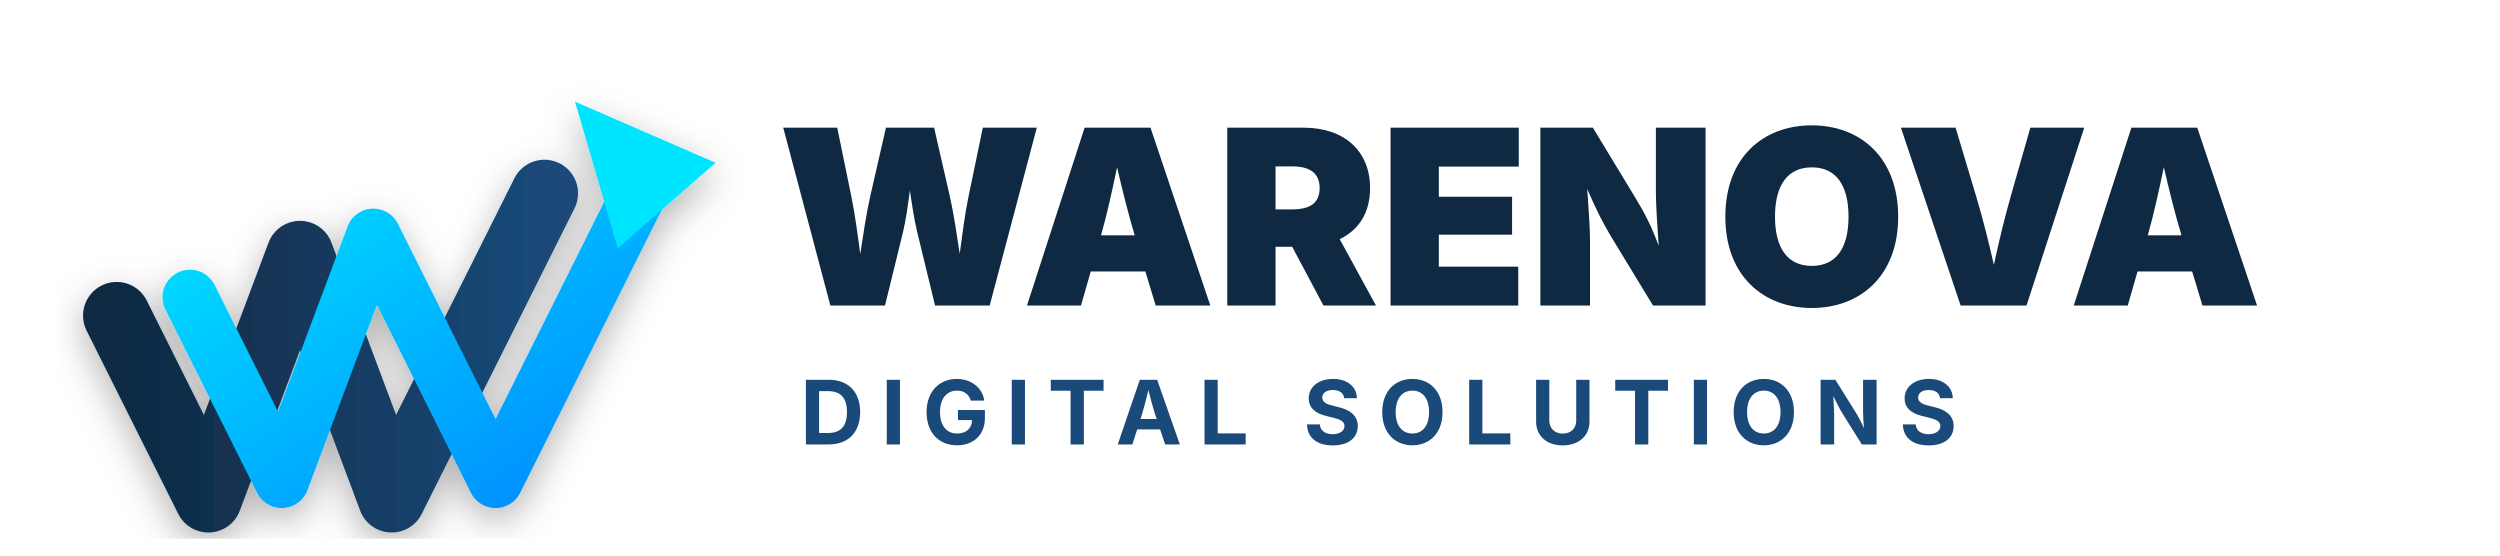
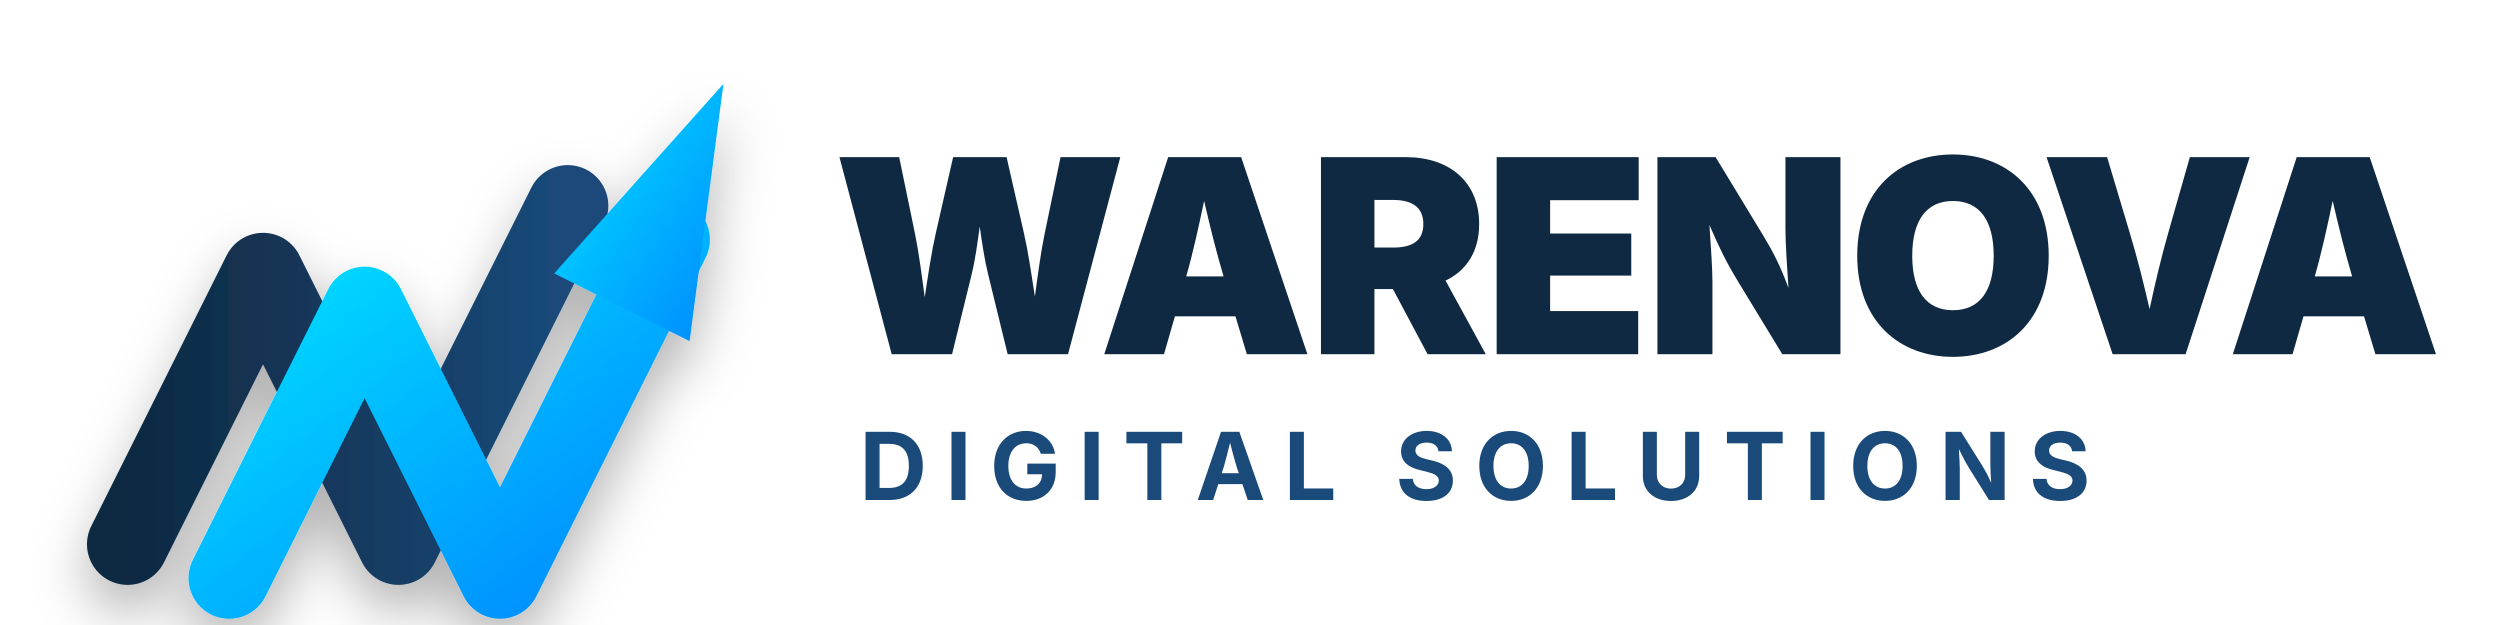
- <svg xmlns="http://www.w3.org/2000/svg" width="450" height="100" viewBox="0 0 450 100" fill="none">
+ <svg xmlns="http://www.w3.org/2000/svg" width="480" height="120" viewBox="0 0 480 120" fill="none">
  <defs>
    <linearGradient id="cyanBlue" x1="0%" y1="0%" x2="100%" y2="100%">
      <stop offset="0%" stop-color="#00E5FF" />
      <stop offset="100%" stop-color="#0088FF" />
    </linearGradient>
    <linearGradient id="darkBlue" x1="0%" y1="0%" x2="100%" y2="0%">
      <stop offset="0%" stop-color="#0F2942" />
      <stop offset="100%" stop-color="#1A4A7A" />
    </linearGradient>
-     <filter id="shadow" x="-10%" y="-10%" width="120%" height="120%">
-       <feDropShadow dx="0" dy="2" stdDeviation="3" flood-opacity="0.3" />
+     <filter id="shadow" x="-20%" y="-20%" width="140%" height="140%">
+       <feDropShadow dx="0" dy="4" stdDeviation="4" flood-opacity="0.3" />
    </filter>
  </defs>
-   <g transform="translate(10, 15) scale(1.1)" filter="url(#shadow)">
-     <path d="M10 38 L25 68 L40 28 L55 68 L80 18" stroke="url(#darkBlue)" stroke-width="11" stroke-linejoin="round" stroke-linecap="round" fill="none" />
-     <path d="M22 35 L37 65 L52 25 L72 65 L97 15" stroke="url(#cyanBlue)" stroke-width="9" stroke-linejoin="round" stroke-linecap="round" fill="none" />
-     <polygon points="85,3 108,13 92,27" fill="#00E5FF" />
+   <g transform="translate(5, 20) scale(1.3)" filter="url(#shadow)">
+     <path d="M 15 65 L 35 25 L 55 65 L 80 15" stroke="url(#darkBlue)" stroke-width="12" stroke-linejoin="round" stroke-linecap="round" fill="none" />
+     <path d="M 30 70 L 50 30 L 70 70 L 95 20" stroke="url(#cyanBlue)" stroke-width="12" stroke-linejoin="round" stroke-linecap="round" fill="none" />
+     <polygon points="103,-3 78,25 98,35" fill="url(#cyanBlue)" />
  </g>
-   <text x="140" y="55" font-family="'Inter', Arial, sans-serif" font-weight="900" font-size="44" fill="#0F2942">WARENOVA</text>
-   <text x="144" y="80" font-family="'Inter', Arial, sans-serif" font-weight="700" font-size="16" fill="#1A4A7A" letter-spacing="3">DIGITAL SOLUTIONS</text>
+   <text x="160" y="68" font-family="'Inter', Arial, sans-serif" font-weight="900" font-size="52" fill="#0F2942" letter-spacing="-1">WARENOVA</text>
+   <text x="165" y="96" font-family="'Inter', Arial, sans-serif" font-weight="700" font-size="18" fill="#1A4A7A" letter-spacing="3.5">DIGITAL SOLUTIONS</text>
</svg>
